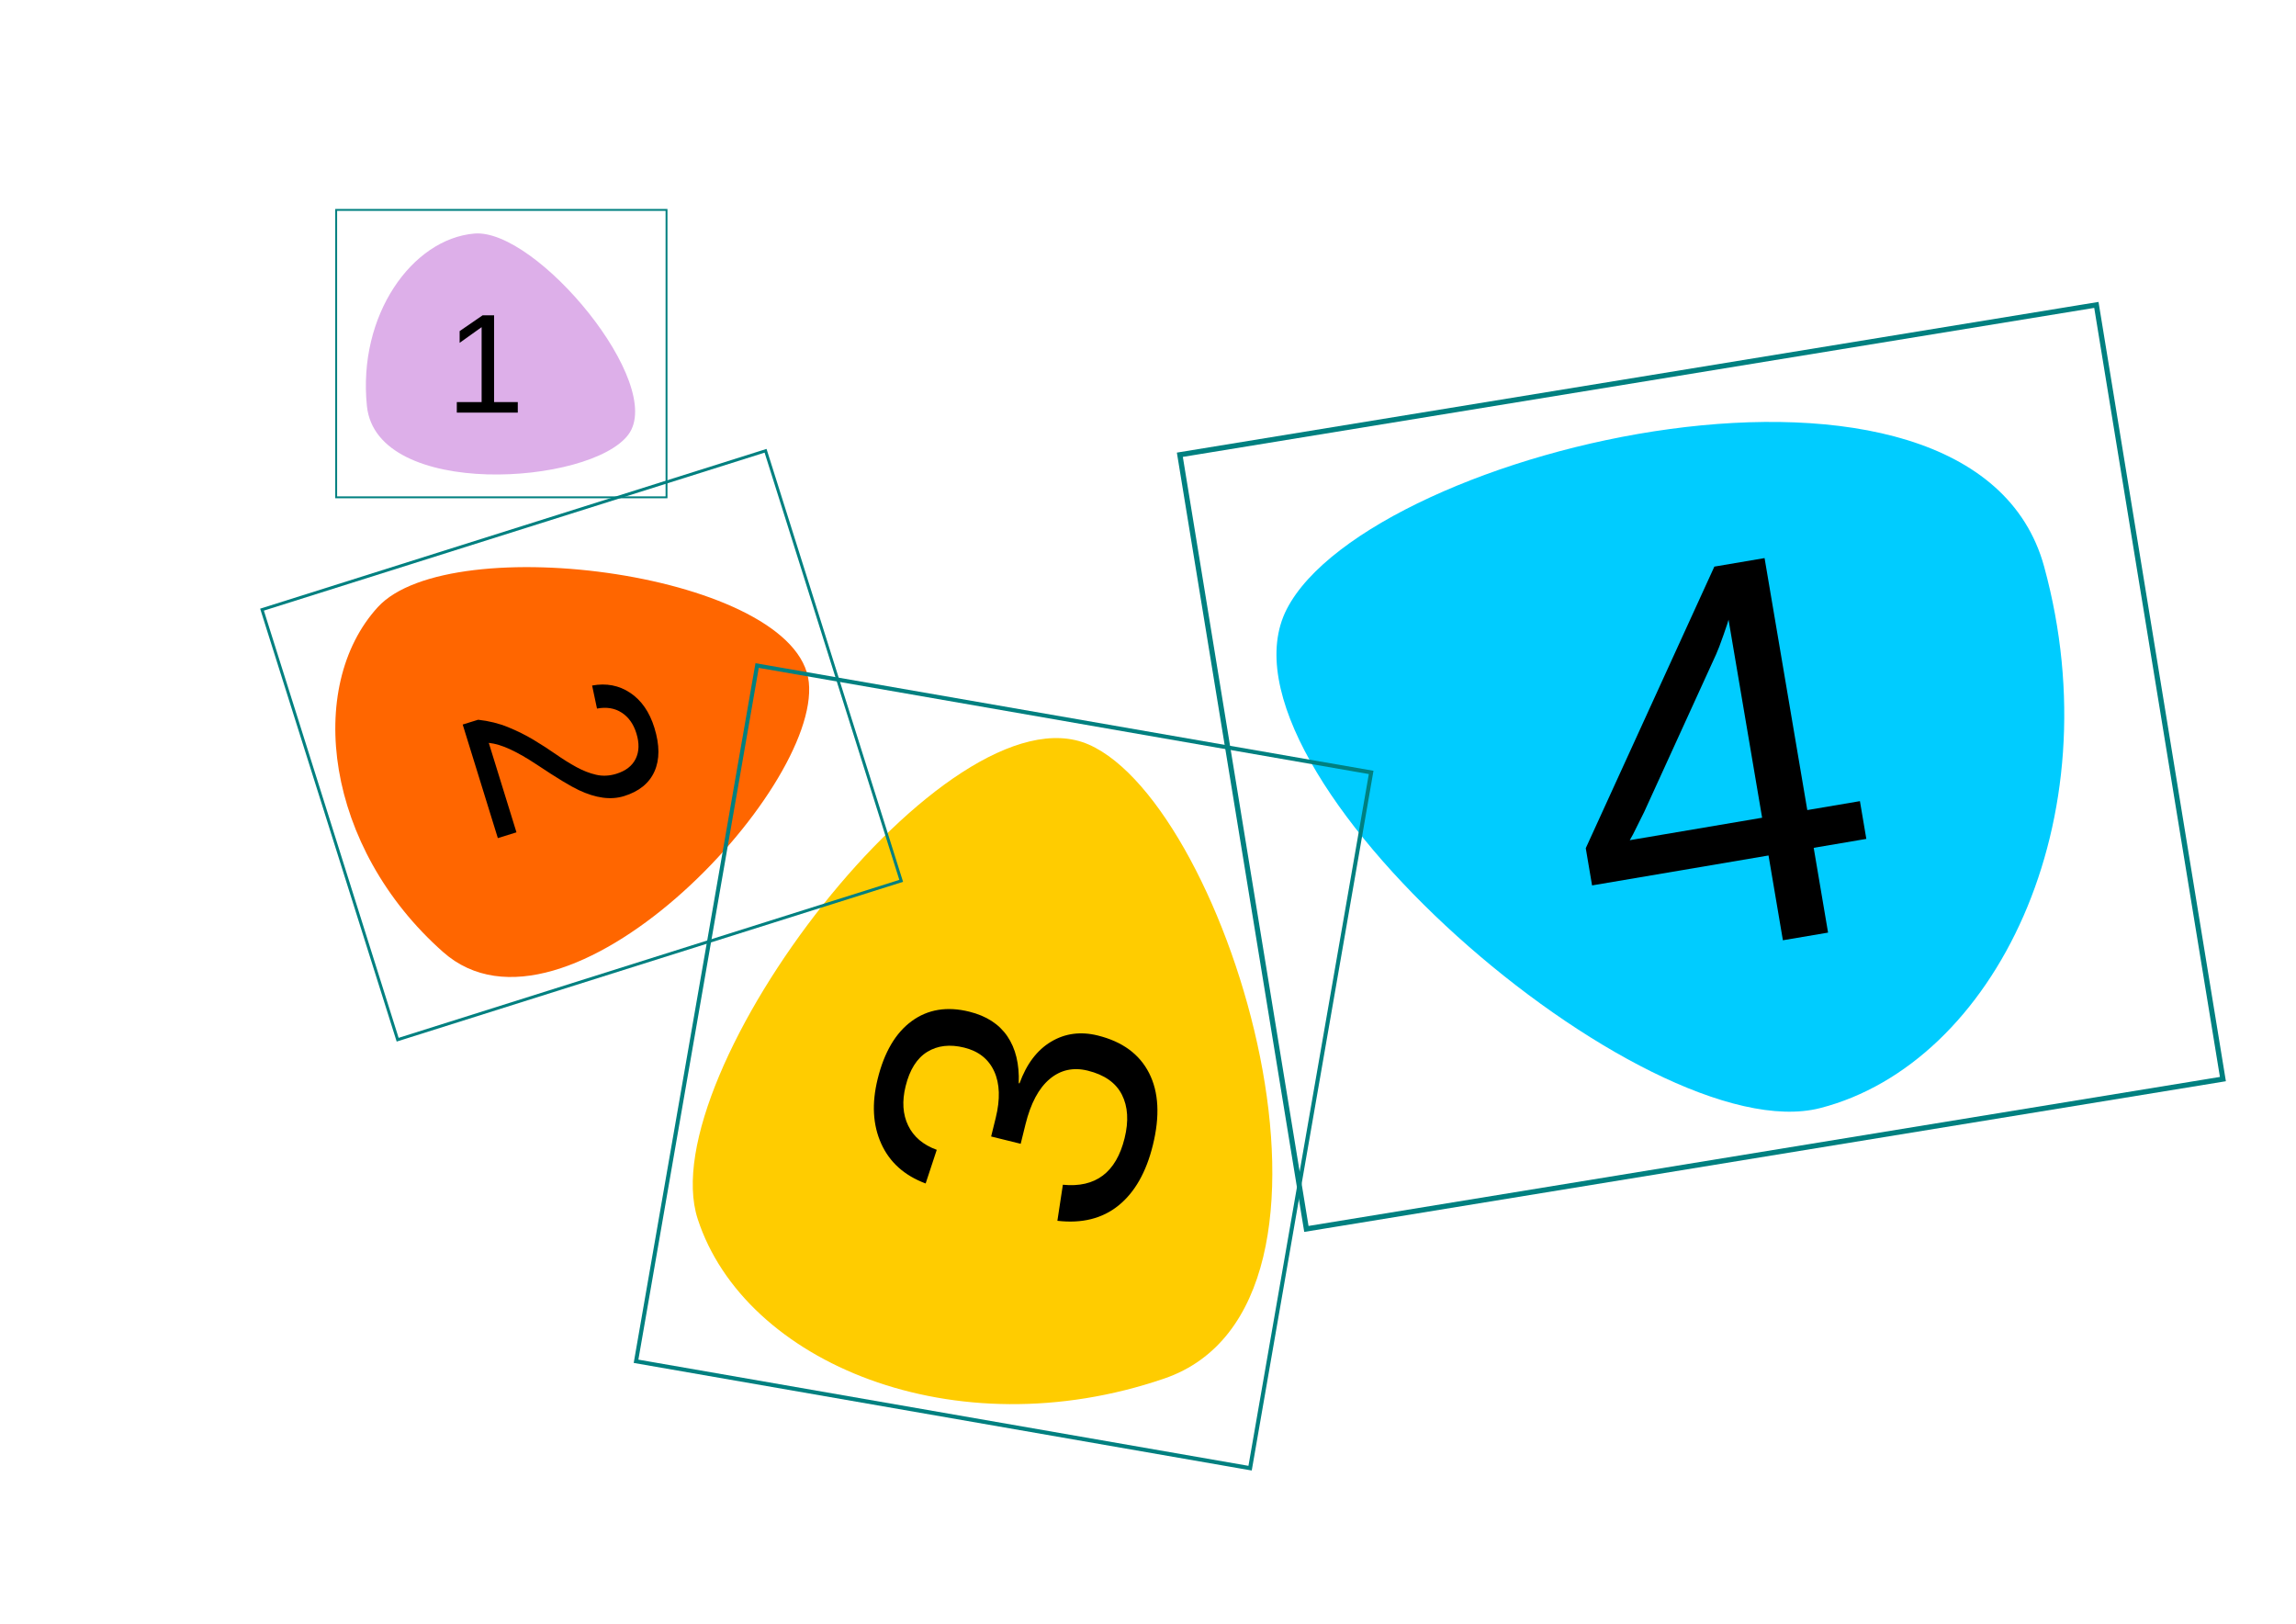
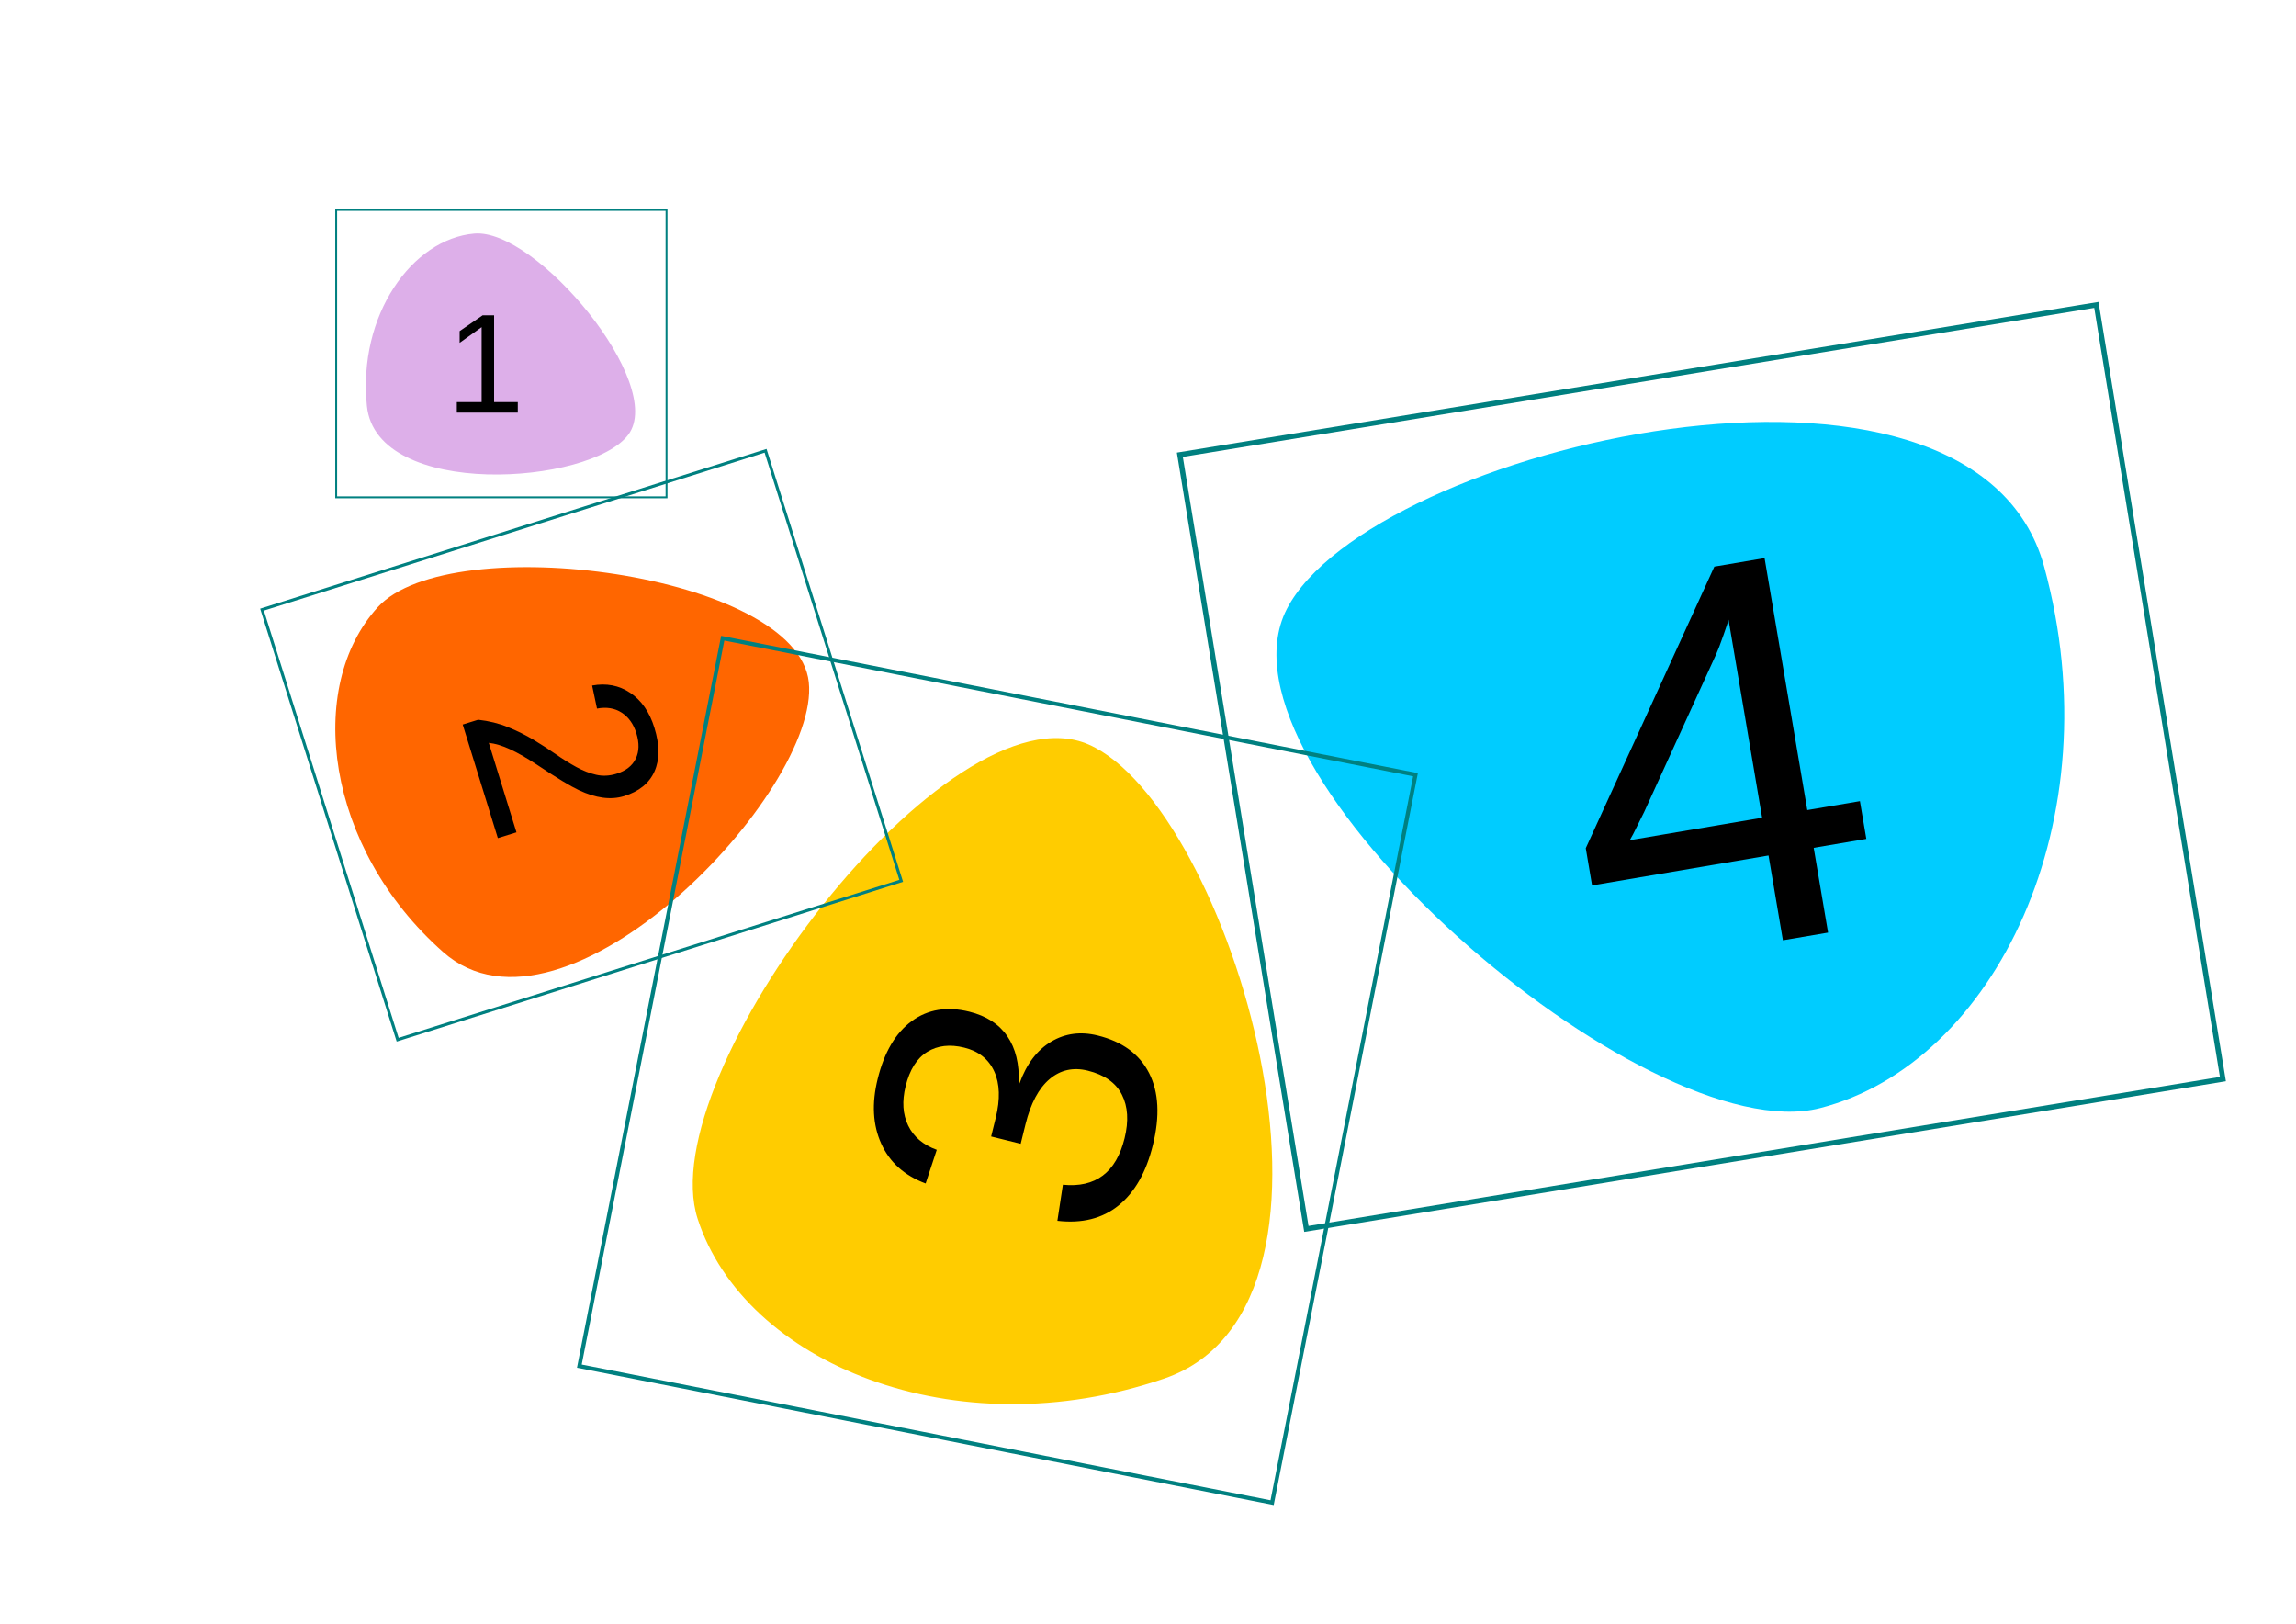
<svg xmlns="http://www.w3.org/2000/svg" width="1052.362" height="744.094" id="svg2" version="1.1">
  <defs id="defs4" />
  <g id="layer1" transform="translate(0,-308.2677)">
    <path style="fill:#ff6600;fill-opacity:1;stroke:none" d="M 173.141,586.52 C 206.434,550.058 365.501,571.221 370.718,620.93 375.935,670.639 258.879,793.896 203.105,744.566 148.932,696.653 139.849,622.981 173.141,586.52 z" id="path3771" />
    <path id="path3775" d="m 217.383,415.299 c 28.472,-2.471 87.902,68.909 70.633,92.12 -17.269,23.211 -115.437,29.794 -119.843,-13.078 -4.28,-41.641 20.739,-76.571 49.211,-79.042 z" style="fill:#ddafe9;fill-opacity:1;stroke:none" />
    <path id="path3777" d="M 319.777,866.849 C 298.375,800.87 434.697,621.322 499.023,649.475 c 64.326,28.154 133.542,256.705 34.565,290.553 -96.135,32.876 -192.409,-7.2 -213.811,-73.18 z" style="fill:#ffcc00;fill-opacity:1;stroke:none" />
    <path style="fill:#00ccff;fill-opacity:1;stroke:none" d="M 834.287,816.069 C 754.454,836.557 551.635,661.58 589.792,587.383 627.949,513.186 904.121,448.047 936.924,567.934 968.784,684.379 914.119,795.58 834.287,816.069 z" id="path3779" />
    <text xml:space="preserve" style="font-size:64.845px;font-style:normal;font-variant:normal;font-weight:normal;font-stretch:normal;line-height:125%;letter-spacing:0px;word-spacing:0px;fill:#000000;fill-opacity:1;stroke:none;font-family:DejaVu Serif;-inkscape-font-specification:DejaVu Serif" x="204.438" y="497.362" id="text3781">
      <tspan id="tspan3783" x="204.438" y="497.362" style="font-style:normal;font-variant:normal;font-weight:normal;font-stretch:normal;font-family:Arial;-inkscape-font-specification:Arial">1</tspan>
    </text>
    <text id="text3785" y="-13.25" x="668.36" style="font-size:119.587px;font-style:normal;font-variant:normal;font-weight:normal;font-stretch:normal;line-height:125%;letter-spacing:0px;word-spacing:0px;fill:#000000;fill-opacity:1;stroke:none;font-family:DejaVu Serif;-inkscape-font-specification:DejaVu Serif" xml:space="preserve" transform="matrix(0.2957047,0.9552794,-0.9552794,0.2957047,0,0)">
      <tspan style="font-style:normal;font-variant:normal;font-weight:normal;font-stretch:normal;font-family:Arial;-inkscape-font-specification:Arial" y="-13.25" x="668.36" id="tspan3787">2</tspan>
    </text>
    <text transform="matrix(0.2394919,-0.9708984,0.9708984,0.2394919,0,0)" xml:space="preserve" style="font-size:183.231px;font-style:normal;font-variant:normal;font-weight:normal;font-stretch:normal;line-height:125%;letter-spacing:0px;word-spacing:0px;fill:#000000;fill-opacity:1;stroke:none;font-family:DejaVu Serif;-inkscape-font-specification:DejaVu Serif" x="-733.383" y="710.748" id="text3789">
      <tspan id="tspan3791" x="-733.383" y="710.748" style="font-style:normal;font-variant:normal;font-weight:normal;font-stretch:normal;font-family:Arial;-inkscape-font-specification:Arial">3</tspan>
    </text>
    <text id="text3793" y="865.388" x="594.253" style="font-size:253.027px;font-style:normal;font-variant:normal;font-weight:normal;font-stretch:normal;line-height:125%;letter-spacing:0px;word-spacing:0px;fill:#000000;fill-opacity:1;stroke:none;font-family:DejaVu Serif;-inkscape-font-specification:DejaVu Serif" xml:space="preserve" transform="matrix(0.9859239,-0.1671948,0.1671948,0.9859239,0,0)">
      <tspan style="font-style:normal;font-variant:normal;font-weight:normal;font-stretch:normal;font-family:Arial;-inkscape-font-specification:Arial" y="865.388" x="594.253" id="tspan3795">4</tspan>
    </text>
-     <rect style="fill:none;stroke:#008080;stroke-width:0.861" id="rect3816" width="151.413" height="131.711" x="154.085" y="404.463" />
-     <rect y="-179.77" x="596.555" height="242.013" width="206.659" id="rect3818" style="fill:none;stroke:#008080;stroke-width:1.363" transform="matrix(0.3008154,0.9536824,-0.9536824,0.3008154,0,0)" />
-     <rect y="544.684" x="447.027" height="323.631" width="285.677" id="rect3822" style="fill:none;stroke:#008080;stroke-width:1.853" transform="matrix(0.9851917,0.1714563,-0.1714563,0.9851917,0,0)" />
-     <rect y="597.14" x="450.344" height="359.492" width="425.661" id="rect3824" style="fill:none;stroke:#008080;stroke-width:2.384" transform="matrix(0.9869013,-0.1613253,0.1613253,0.9869013,0,0)" />
+     <rect style="fill:none;stroke:#008080;stroke-width:0.861" id="rect3816" width="151.413" height="131.711" x="154.085" y="404.463" class="sozi-frame" />
+     <rect class="sozi-frame" y="-179.77" x="596.555" height="242.013" width="206.659" id="rect3818" style="fill:none;stroke:#008080;stroke-width:1.363" transform="matrix(0.3008154,0.9536824,-0.9536824,0.3008154,0,0)" />
+     <rect y="441.145" x="-865.367" height="323.631" width="340" id="rect3822" style="fill:none;stroke:#008080;stroke-width:1.853" transform="matrix(0.1933094,-0.9811378,0.9811378,0.1933094,0,0)" class="sozi-frame" />
+     <rect class="sozi-frame" y="597.14" x="450.344" height="359.492" width="425.661" id="rect3824" style="fill:none;stroke:#008080;stroke-width:2.384" transform="matrix(0.9869013,-0.1613253,0.1613253,0.9869013,0,0)" />
  </g>
</svg>
